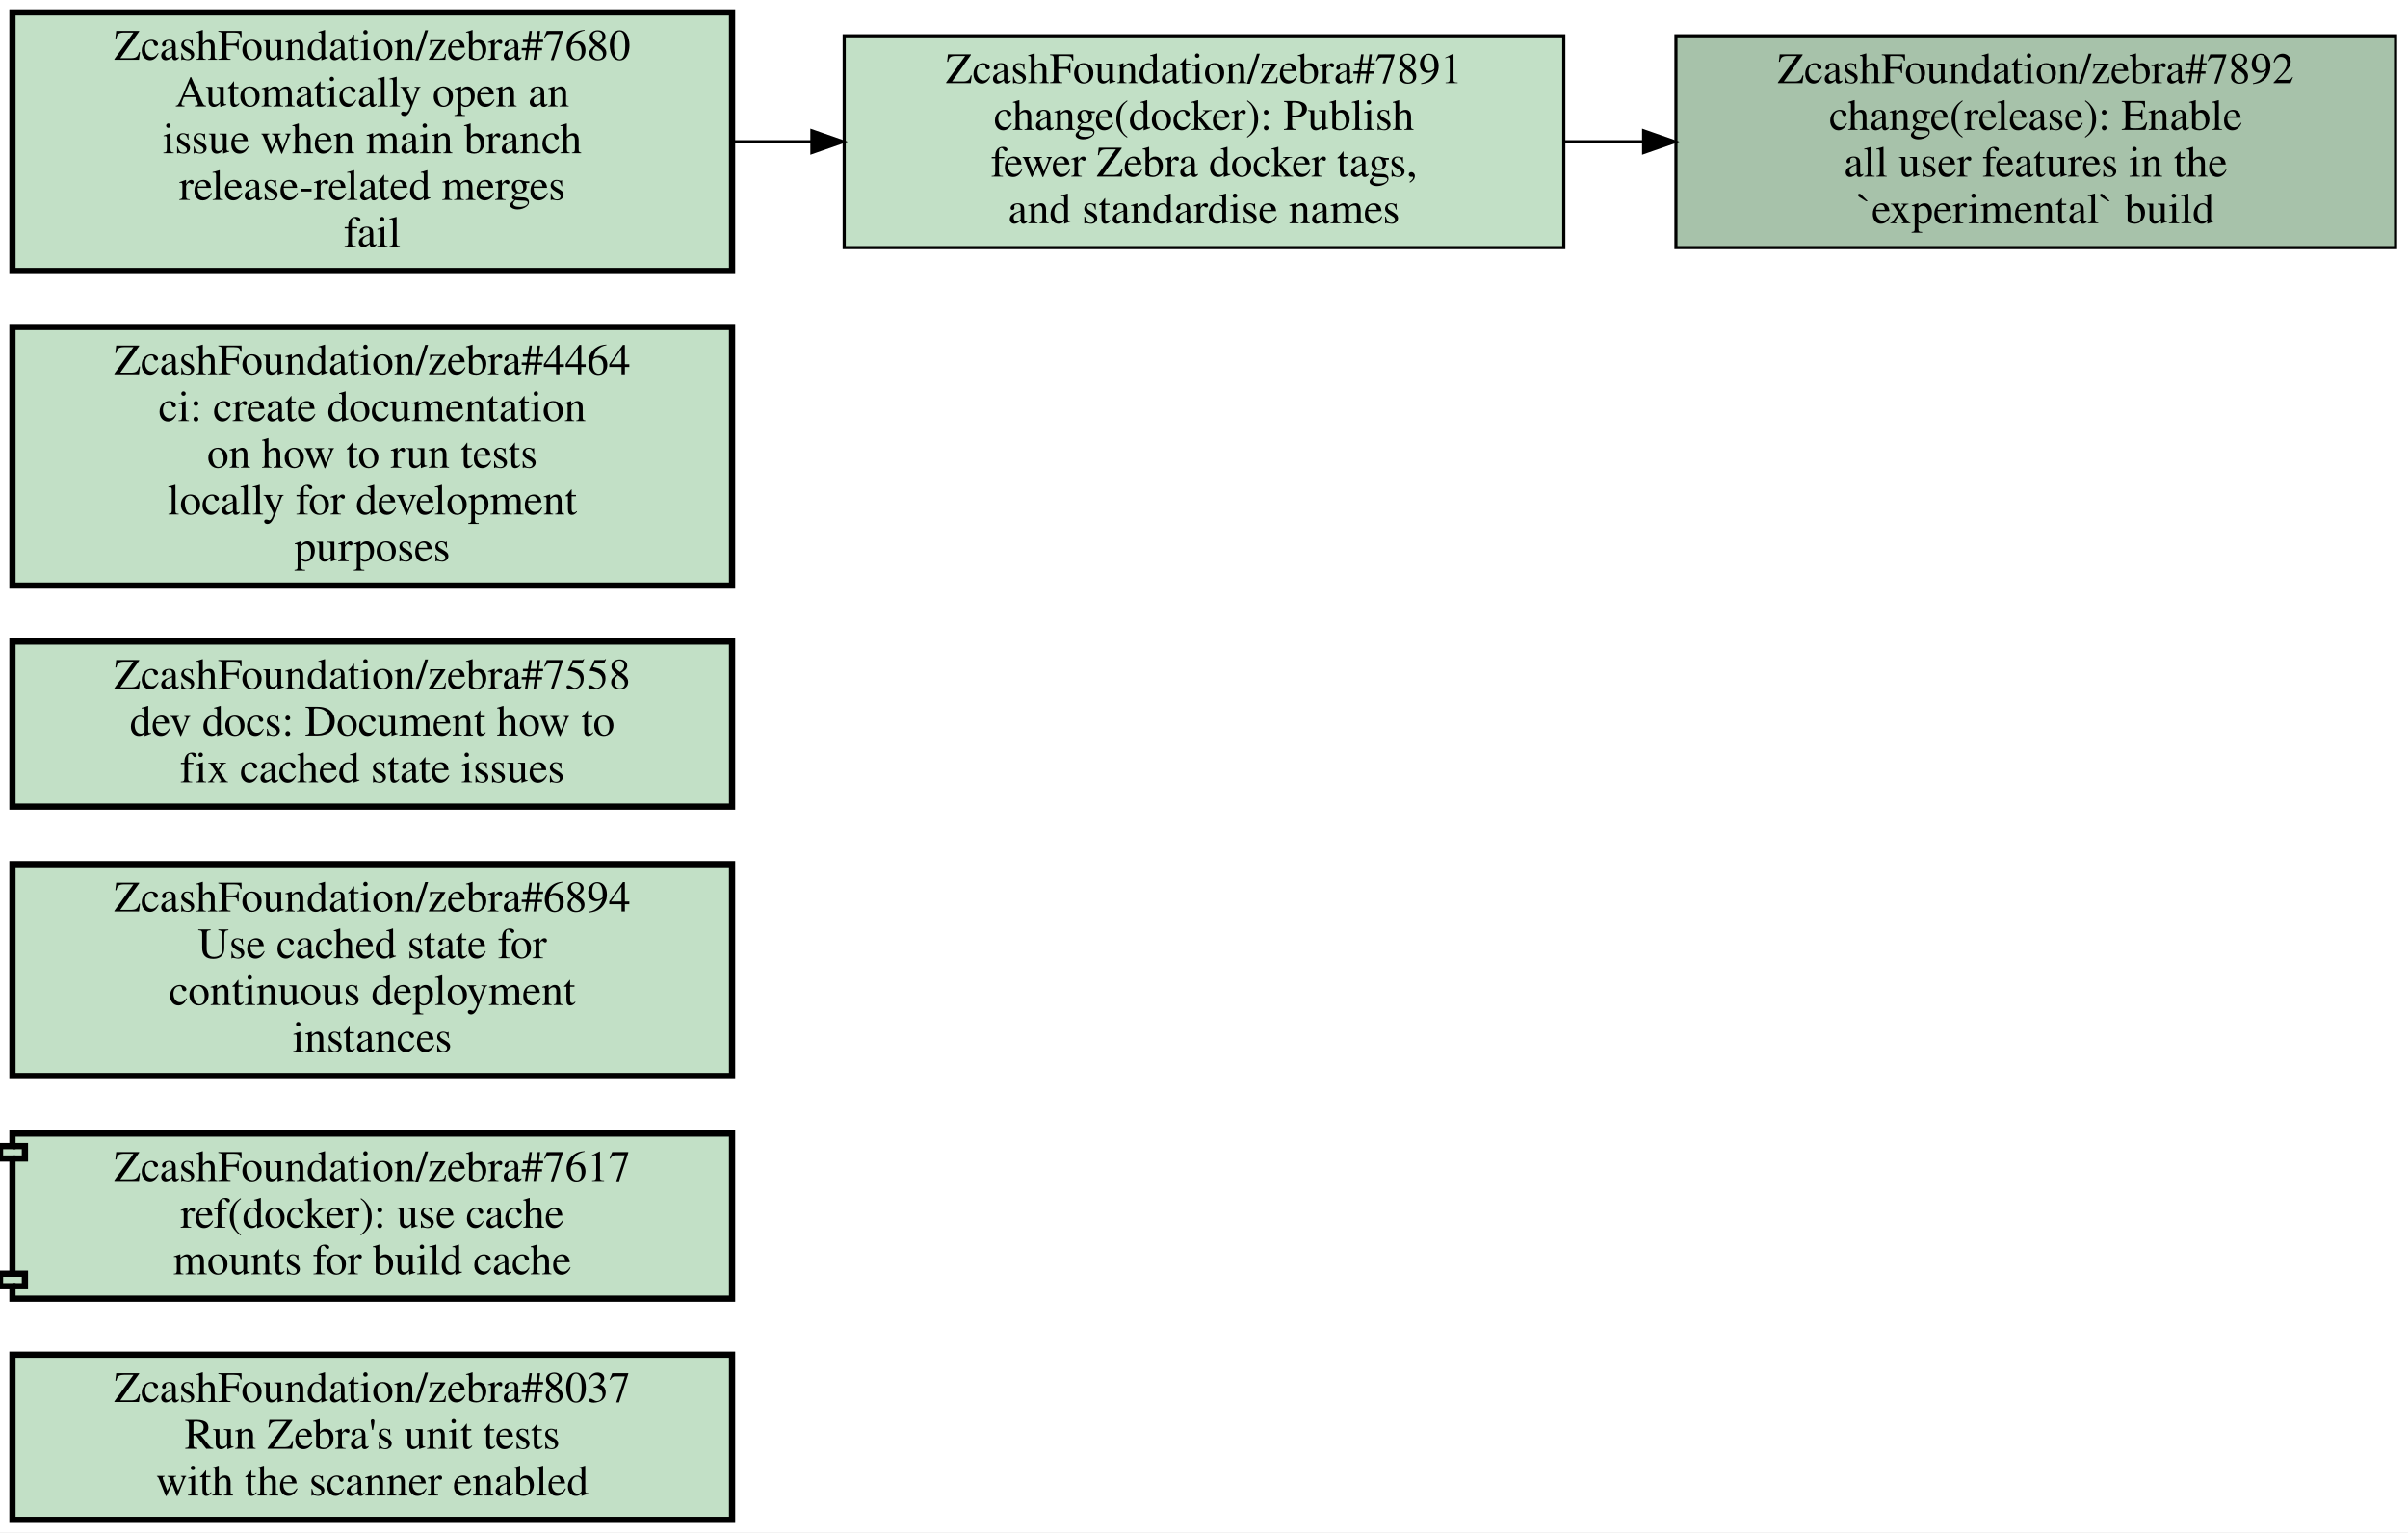
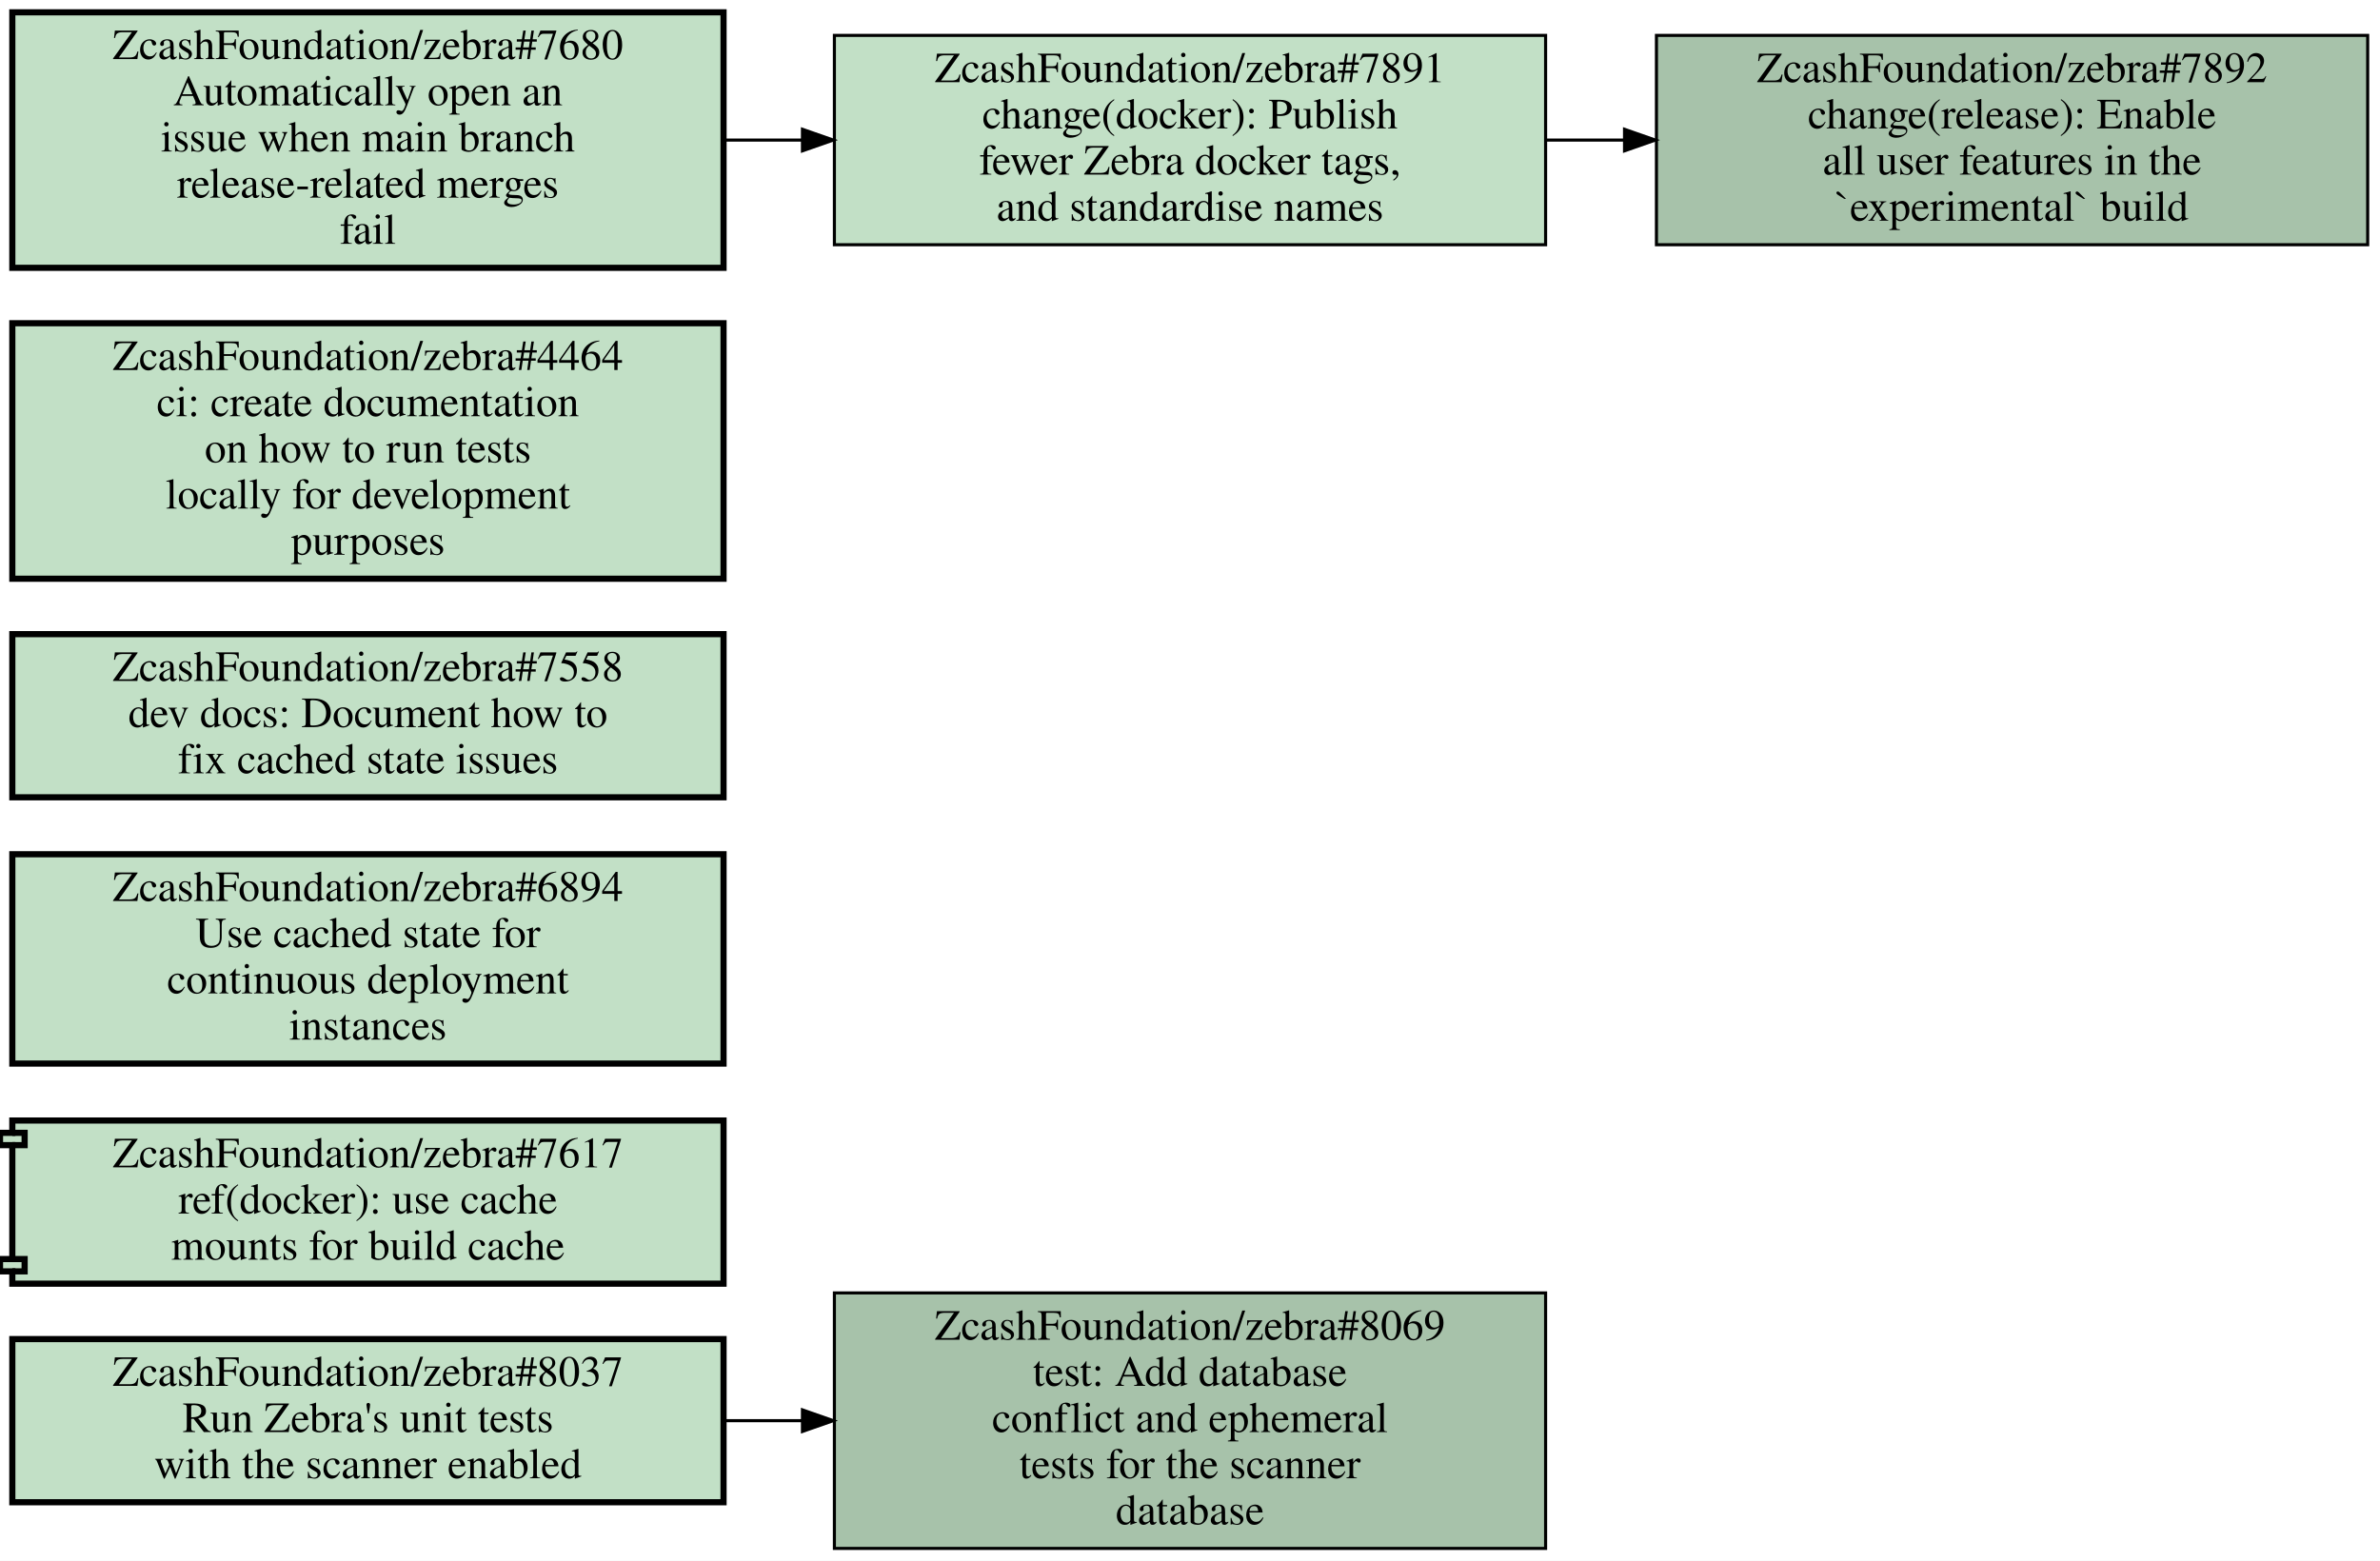
- <svg xmlns="http://www.w3.org/2000/svg" xmlns:xlink="http://www.w3.org/1999/xlink" width="773pt" height="492pt" viewBox="0.00 0.00 773.00 492.00">
-   <g id="graph0" class="graph" transform="scale(1 1) rotate(0) translate(4 488)">
-     <polygon fill="white" stroke="transparent" points="-4,4 -4,-488 769,-488 769,4 -4,4" />
+ <svg xmlns="http://www.w3.org/2000/svg" xmlns:xlink="http://www.w3.org/1999/xlink" width="773pt" height="507pt" viewBox="0.00 0.00 773.00 507.00">
+   <g id="graph0" class="graph" transform="scale(1 1) rotate(0) translate(4 503)">
+     <polygon fill="white" stroke="transparent" points="-4,4 -4,-503 769,-503 769,4 -4,4" />
    <g id="node1" class="node open">
      <g id="a_node1">
        <a xlink:href="https://github.com/ZcashFoundation/zebra/issues/8037" xlink:title="ZcashFoundation/zebra#8037&#10;Run Zebra's unit tests&#10;with the scanner enabled" target="_blank">
-           <polygon fill="#c2e0c6" stroke="black" stroke-width="2" points="231,-53 0,-53 0,0 231,0 231,-53" />
-           <text text-anchor="middle" x="115.5" y="-37.8" font-family="Times,serif" font-size="14.00">ZcashFoundation/zebra#8037</text>
-           <text text-anchor="middle" x="115.5" y="-22.8" font-family="Times,serif" font-size="14.00">Run Zebra's unit tests</text>
-           <text text-anchor="middle" x="115.5" y="-7.8" font-family="Times,serif" font-size="14.00">with the scanner enabled</text>
+           <polygon fill="#c2e0c6" stroke="black" stroke-width="2" points="231,-68 0,-68 0,-15 231,-15 231,-68" />
+           <text text-anchor="middle" x="115.5" y="-52.8" font-family="Times,serif" font-size="14.00">ZcashFoundation/zebra#8037</text>
+           <text text-anchor="middle" x="115.5" y="-37.8" font-family="Times,serif" font-size="14.00">Run Zebra's unit tests</text>
+           <text text-anchor="middle" x="115.5" y="-22.8" font-family="Times,serif" font-size="14.00">with the scanner enabled</text>
        </a>
      </g>
    </g>
    <g id="node2" class="node open">
      <g id="a_node2">
-         <a xlink:href="https://github.com/ZcashFoundation/zebra/pull/7617" xlink:title="ZcashFoundation/zebra#7617&#10;ref(docker): use cache&#10;mounts for build cache" target="_blank">
-           <polygon fill="#c2e0c6" stroke="black" stroke-width="2" points="231,-124 0,-124 0,-120 -4,-120 -4,-116 0,-116 0,-79 -4,-79 -4,-75 0,-75 0,-71 231,-71 231,-124" />
-           <polyline fill="none" stroke="black" stroke-width="2" points="0,-120 4,-120 4,-116 0,-116 " />
-           <polyline fill="none" stroke="black" stroke-width="2" points="0,-79 4,-79 4,-75 0,-75 " />
-           <text text-anchor="middle" x="115.5" y="-108.8" font-family="Times,serif" font-size="14.00">ZcashFoundation/zebra#7617</text>
-           <text text-anchor="middle" x="115.5" y="-93.8" font-family="Times,serif" font-size="14.00">ref(docker): use cache</text>
-           <text text-anchor="middle" x="115.5" y="-78.8" font-family="Times,serif" font-size="14.00">mounts for build cache</text>
+         <a xlink:href="https://github.com/ZcashFoundation/zebra/issues/8069" xlink:title="ZcashFoundation/zebra#8069&#10;test: Add database&#10;conflict and ephemeral&#10;tests for the scanner&#10;database" target="_blank">
+           <polygon fill="#a7c2aa" stroke="black" points="498,-83 267,-83 267,0 498,0 498,-83" />
+           <text text-anchor="middle" x="382.5" y="-67.8" font-family="Times,serif" font-size="14.00">ZcashFoundation/zebra#8069</text>
+           <text text-anchor="middle" x="382.5" y="-52.8" font-family="Times,serif" font-size="14.00">test: Add database</text>
+           <text text-anchor="middle" x="382.5" y="-37.8" font-family="Times,serif" font-size="14.00">conflict and ephemeral</text>
+           <text text-anchor="middle" x="382.5" y="-22.8" font-family="Times,serif" font-size="14.00">tests for the scanner</text>
+           <text text-anchor="middle" x="382.5" y="-7.8" font-family="Times,serif" font-size="14.00">database</text>
        </a>
      </g>
    </g>
+     <g id="edge1" class="edge">
+       <path fill="none" stroke="black" d="M231.19,-41.5C239.55,-41.5 247.99,-41.5 256.4,-41.5" />
+       <polygon fill="black" stroke="black" points="256.63,-45 266.63,-41.5 256.63,-38 256.63,-45" />
+     </g>
    <g id="node3" class="node open">
      <g id="a_node3">
-         <a xlink:href="https://github.com/ZcashFoundation/zebra/issues/6894" xlink:title="ZcashFoundation/zebra#6894&#10;Use cached state for&#10;continuous deployment&#10;instances" target="_blank">
-           <polygon fill="#c2e0c6" stroke="black" stroke-width="2" points="231,-210.5 0,-210.5 0,-142.5 231,-142.5 231,-210.5" />
-           <text text-anchor="middle" x="115.5" y="-195.3" font-family="Times,serif" font-size="14.00">ZcashFoundation/zebra#6894</text>
-           <text text-anchor="middle" x="115.5" y="-180.3" font-family="Times,serif" font-size="14.00">Use cached state for</text>
-           <text text-anchor="middle" x="115.5" y="-165.3" font-family="Times,serif" font-size="14.00">continuous deployment</text>
-           <text text-anchor="middle" x="115.5" y="-150.3" font-family="Times,serif" font-size="14.00">instances</text>
+         <a xlink:href="https://github.com/ZcashFoundation/zebra/pull/7617" xlink:title="ZcashFoundation/zebra#7617&#10;ref(docker): use cache&#10;mounts for build cache" target="_blank">
+           <polygon fill="#c2e0c6" stroke="black" stroke-width="2" points="231,-139 0,-139 0,-135 -4,-135 -4,-131 0,-131 0,-94 -4,-94 -4,-90 0,-90 0,-86 231,-86 231,-139" />
+           <polyline fill="none" stroke="black" stroke-width="2" points="0,-135 4,-135 4,-131 0,-131 " />
+           <polyline fill="none" stroke="black" stroke-width="2" points="0,-94 4,-94 4,-90 0,-90 " />
+           <text text-anchor="middle" x="115.5" y="-123.8" font-family="Times,serif" font-size="14.00">ZcashFoundation/zebra#7617</text>
+           <text text-anchor="middle" x="115.5" y="-108.8" font-family="Times,serif" font-size="14.00">ref(docker): use cache</text>
+           <text text-anchor="middle" x="115.5" y="-93.8" font-family="Times,serif" font-size="14.00">mounts for build cache</text>
        </a>
      </g>
    </g>
    <g id="node4" class="node open">
      <g id="a_node4">
-         <a xlink:href="https://github.com/ZcashFoundation/zebra/issues/7558" xlink:title="ZcashFoundation/zebra#7558&#10;dev docs: Document how to&#10;fix cached state issues" target="_blank">
-           <polygon fill="#c2e0c6" stroke="black" stroke-width="2" points="231,-282 0,-282 0,-229 231,-229 231,-282" />
-           <text text-anchor="middle" x="115.5" y="-266.8" font-family="Times,serif" font-size="14.00">ZcashFoundation/zebra#7558</text>
-           <text text-anchor="middle" x="115.5" y="-251.8" font-family="Times,serif" font-size="14.00">dev docs: Document how to</text>
-           <text text-anchor="middle" x="115.5" y="-236.8" font-family="Times,serif" font-size="14.00">fix cached state issues</text>
+         <a xlink:href="https://github.com/ZcashFoundation/zebra/issues/6894" xlink:title="ZcashFoundation/zebra#6894&#10;Use cached state for&#10;continuous deployment&#10;instances" target="_blank">
+           <polygon fill="#c2e0c6" stroke="black" stroke-width="2" points="231,-225.5 0,-225.5 0,-157.5 231,-157.5 231,-225.5" />
+           <text text-anchor="middle" x="115.5" y="-210.3" font-family="Times,serif" font-size="14.00">ZcashFoundation/zebra#6894</text>
+           <text text-anchor="middle" x="115.5" y="-195.3" font-family="Times,serif" font-size="14.00">Use cached state for</text>
+           <text text-anchor="middle" x="115.5" y="-180.3" font-family="Times,serif" font-size="14.00">continuous deployment</text>
+           <text text-anchor="middle" x="115.5" y="-165.3" font-family="Times,serif" font-size="14.00">instances</text>
        </a>
      </g>
    </g>
    <g id="node5" class="node open">
      <g id="a_node5">
-         <a xlink:href="https://github.com/ZcashFoundation/zebra/issues/4464" xlink:title="ZcashFoundation/zebra#4464&#10;ci: create documentation&#10;on how to run tests&#10;locally for development&#10;purposes" target="_blank">
-           <polygon fill="#c2e0c6" stroke="black" stroke-width="2" points="231,-383 0,-383 0,-300 231,-300 231,-383" />
-           <text text-anchor="middle" x="115.5" y="-367.8" font-family="Times,serif" font-size="14.00">ZcashFoundation/zebra#4464</text>
-           <text text-anchor="middle" x="115.5" y="-352.8" font-family="Times,serif" font-size="14.00">ci: create documentation</text>
-           <text text-anchor="middle" x="115.5" y="-337.8" font-family="Times,serif" font-size="14.00">on how to run tests</text>
-           <text text-anchor="middle" x="115.5" y="-322.8" font-family="Times,serif" font-size="14.00">locally for development</text>
-           <text text-anchor="middle" x="115.5" y="-307.8" font-family="Times,serif" font-size="14.00">purposes</text>
+         <a xlink:href="https://github.com/ZcashFoundation/zebra/issues/7558" xlink:title="ZcashFoundation/zebra#7558&#10;dev docs: Document how to&#10;fix cached state issues" target="_blank">
+           <polygon fill="#c2e0c6" stroke="black" stroke-width="2" points="231,-297 0,-297 0,-244 231,-244 231,-297" />
+           <text text-anchor="middle" x="115.5" y="-281.8" font-family="Times,serif" font-size="14.00">ZcashFoundation/zebra#7558</text>
+           <text text-anchor="middle" x="115.5" y="-266.8" font-family="Times,serif" font-size="14.00">dev docs: Document how to</text>
+           <text text-anchor="middle" x="115.5" y="-251.8" font-family="Times,serif" font-size="14.00">fix cached state issues</text>
        </a>
      </g>
    </g>
    <g id="node6" class="node open">
      <g id="a_node6">
-         <a xlink:href="https://github.com/ZcashFoundation/zebra/issues/7680" xlink:title="ZcashFoundation/zebra#7680&#10;Automatically open an&#10;issue when main branch&#10;release-related merges&#10;fail" target="_blank">
-           <polygon fill="#c2e0c6" stroke="black" stroke-width="2" points="231,-484 0,-484 0,-401 231,-401 231,-484" />
-           <text text-anchor="middle" x="115.5" y="-468.8" font-family="Times,serif" font-size="14.00">ZcashFoundation/zebra#7680</text>
-           <text text-anchor="middle" x="115.5" y="-453.8" font-family="Times,serif" font-size="14.00">Automatically open an</text>
-           <text text-anchor="middle" x="115.5" y="-438.8" font-family="Times,serif" font-size="14.00">issue when main branch</text>
-           <text text-anchor="middle" x="115.5" y="-423.8" font-family="Times,serif" font-size="14.00">release-related merges</text>
-           <text text-anchor="middle" x="115.5" y="-408.8" font-family="Times,serif" font-size="14.00">fail</text>
+         <a xlink:href="https://github.com/ZcashFoundation/zebra/issues/4464" xlink:title="ZcashFoundation/zebra#4464&#10;ci: create documentation&#10;on how to run tests&#10;locally for development&#10;purposes" target="_blank">
+           <polygon fill="#c2e0c6" stroke="black" stroke-width="2" points="231,-398 0,-398 0,-315 231,-315 231,-398" />
+           <text text-anchor="middle" x="115.5" y="-382.8" font-family="Times,serif" font-size="14.00">ZcashFoundation/zebra#4464</text>
+           <text text-anchor="middle" x="115.5" y="-367.8" font-family="Times,serif" font-size="14.00">ci: create documentation</text>
+           <text text-anchor="middle" x="115.5" y="-352.8" font-family="Times,serif" font-size="14.00">on how to run tests</text>
+           <text text-anchor="middle" x="115.5" y="-337.8" font-family="Times,serif" font-size="14.00">locally for development</text>
+           <text text-anchor="middle" x="115.5" y="-322.8" font-family="Times,serif" font-size="14.00">purposes</text>
        </a>
      </g>
    </g>
    <g id="node7" class="node open">
      <g id="a_node7">
-         <a xlink:href="https://github.com/ZcashFoundation/zebra/issues/7891" xlink:title="ZcashFoundation/zebra#7891&#10;change(docker): Publish&#10;fewer Zebra docker tags,&#10;and standardise names" target="_blank">
-           <polygon fill="#c2e0c6" stroke="black" points="498,-476.5 267,-476.5 267,-408.5 498,-408.5 498,-476.5" />
-           <text text-anchor="middle" x="382.5" y="-461.3" font-family="Times,serif" font-size="14.00">ZcashFoundation/zebra#7891</text>
-           <text text-anchor="middle" x="382.5" y="-446.3" font-family="Times,serif" font-size="14.00">change(docker): Publish</text>
-           <text text-anchor="middle" x="382.5" y="-431.3" font-family="Times,serif" font-size="14.00">fewer Zebra docker tags,</text>
-           <text text-anchor="middle" x="382.5" y="-416.3" font-family="Times,serif" font-size="14.00">and standardise names</text>
+         <a xlink:href="https://github.com/ZcashFoundation/zebra/issues/7680" xlink:title="ZcashFoundation/zebra#7680&#10;Automatically open an&#10;issue when main branch&#10;release-related merges&#10;fail" target="_blank">
+           <polygon fill="#c2e0c6" stroke="black" stroke-width="2" points="231,-499 0,-499 0,-416 231,-416 231,-499" />
+           <text text-anchor="middle" x="115.5" y="-483.8" font-family="Times,serif" font-size="14.00">ZcashFoundation/zebra#7680</text>
+           <text text-anchor="middle" x="115.5" y="-468.8" font-family="Times,serif" font-size="14.00">Automatically open an</text>
+           <text text-anchor="middle" x="115.5" y="-453.8" font-family="Times,serif" font-size="14.00">issue when main branch</text>
+           <text text-anchor="middle" x="115.5" y="-438.8" font-family="Times,serif" font-size="14.00">release-related merges</text>
+           <text text-anchor="middle" x="115.5" y="-423.8" font-family="Times,serif" font-size="14.00">fail</text>
        </a>
      </g>
    </g>
-     <g id="edge1" class="edge">
-       <path fill="none" stroke="black" d="M231.19,-442.5C239.55,-442.5 247.99,-442.5 256.4,-442.5" />
-       <polygon fill="black" stroke="black" points="256.63,-446 266.63,-442.5 256.63,-439 256.63,-446" />
-     </g>
    <g id="node8" class="node open">
      <g id="a_node8">
-         <a xlink:href="https://github.com/ZcashFoundation/zebra/issues/7892" xlink:title="ZcashFoundation/zebra#7892&#10;change(release): Enable&#10;all user features in the&#10;`experimental` build" target="_blank">
-           <polygon fill="#a7c2aa" stroke="black" points="765,-476.5 534,-476.5 534,-408.5 765,-408.5 765,-476.5" />
-           <text text-anchor="middle" x="649.5" y="-461.3" font-family="Times,serif" font-size="14.00">ZcashFoundation/zebra#7892</text>
-           <text text-anchor="middle" x="649.5" y="-446.3" font-family="Times,serif" font-size="14.00">change(release): Enable</text>
-           <text text-anchor="middle" x="649.5" y="-431.3" font-family="Times,serif" font-size="14.00">all user features in the</text>
-           <text text-anchor="middle" x="649.5" y="-416.3" font-family="Times,serif" font-size="14.00">`experimental` build</text>
+         <a xlink:href="https://github.com/ZcashFoundation/zebra/issues/7891" xlink:title="ZcashFoundation/zebra#7891&#10;change(docker): Publish&#10;fewer Zebra docker tags,&#10;and standardise names" target="_blank">
+           <polygon fill="#c2e0c6" stroke="black" points="498,-491.5 267,-491.5 267,-423.5 498,-423.5 498,-491.5" />
+           <text text-anchor="middle" x="382.5" y="-476.3" font-family="Times,serif" font-size="14.00">ZcashFoundation/zebra#7891</text>
+           <text text-anchor="middle" x="382.5" y="-461.3" font-family="Times,serif" font-size="14.00">change(docker): Publish</text>
+           <text text-anchor="middle" x="382.5" y="-446.3" font-family="Times,serif" font-size="14.00">fewer Zebra docker tags,</text>
+           <text text-anchor="middle" x="382.5" y="-431.3" font-family="Times,serif" font-size="14.00">and standardise names</text>
        </a>
      </g>
    </g>
    <g id="edge2" class="edge">
-       <path fill="none" stroke="black" d="M498.19,-442.5C506.55,-442.5 514.99,-442.5 523.4,-442.5" />
-       <polygon fill="black" stroke="black" points="523.63,-446 533.63,-442.5 523.63,-439 523.63,-446" />
+       <path fill="none" stroke="black" d="M231.19,-457.5C239.55,-457.5 247.99,-457.5 256.4,-457.5" />
+       <polygon fill="black" stroke="black" points="256.63,-461 266.63,-457.5 256.63,-454 256.63,-461" />
+     </g>
+     <g id="node9" class="node open">
+       <g id="a_node9">
+         <a xlink:href="https://github.com/ZcashFoundation/zebra/issues/7892" xlink:title="ZcashFoundation/zebra#7892&#10;change(release): Enable&#10;all user features in the&#10;`experimental` build" target="_blank">
+           <polygon fill="#a7c2aa" stroke="black" points="765,-491.5 534,-491.5 534,-423.5 765,-423.5 765,-491.5" />
+           <text text-anchor="middle" x="649.5" y="-476.3" font-family="Times,serif" font-size="14.00">ZcashFoundation/zebra#7892</text>
+           <text text-anchor="middle" x="649.5" y="-461.3" font-family="Times,serif" font-size="14.00">change(release): Enable</text>
+           <text text-anchor="middle" x="649.5" y="-446.3" font-family="Times,serif" font-size="14.00">all user features in the</text>
+           <text text-anchor="middle" x="649.5" y="-431.3" font-family="Times,serif" font-size="14.00">`experimental` build</text>
+         </a>
+       </g>
+     </g>
+     <g id="edge3" class="edge">
+       <path fill="none" stroke="black" d="M498.19,-457.5C506.55,-457.5 514.99,-457.5 523.4,-457.5" />
+       <polygon fill="black" stroke="black" points="523.63,-461 533.63,-457.5 523.63,-454 523.63,-461" />
    </g>
  </g>
</svg>
